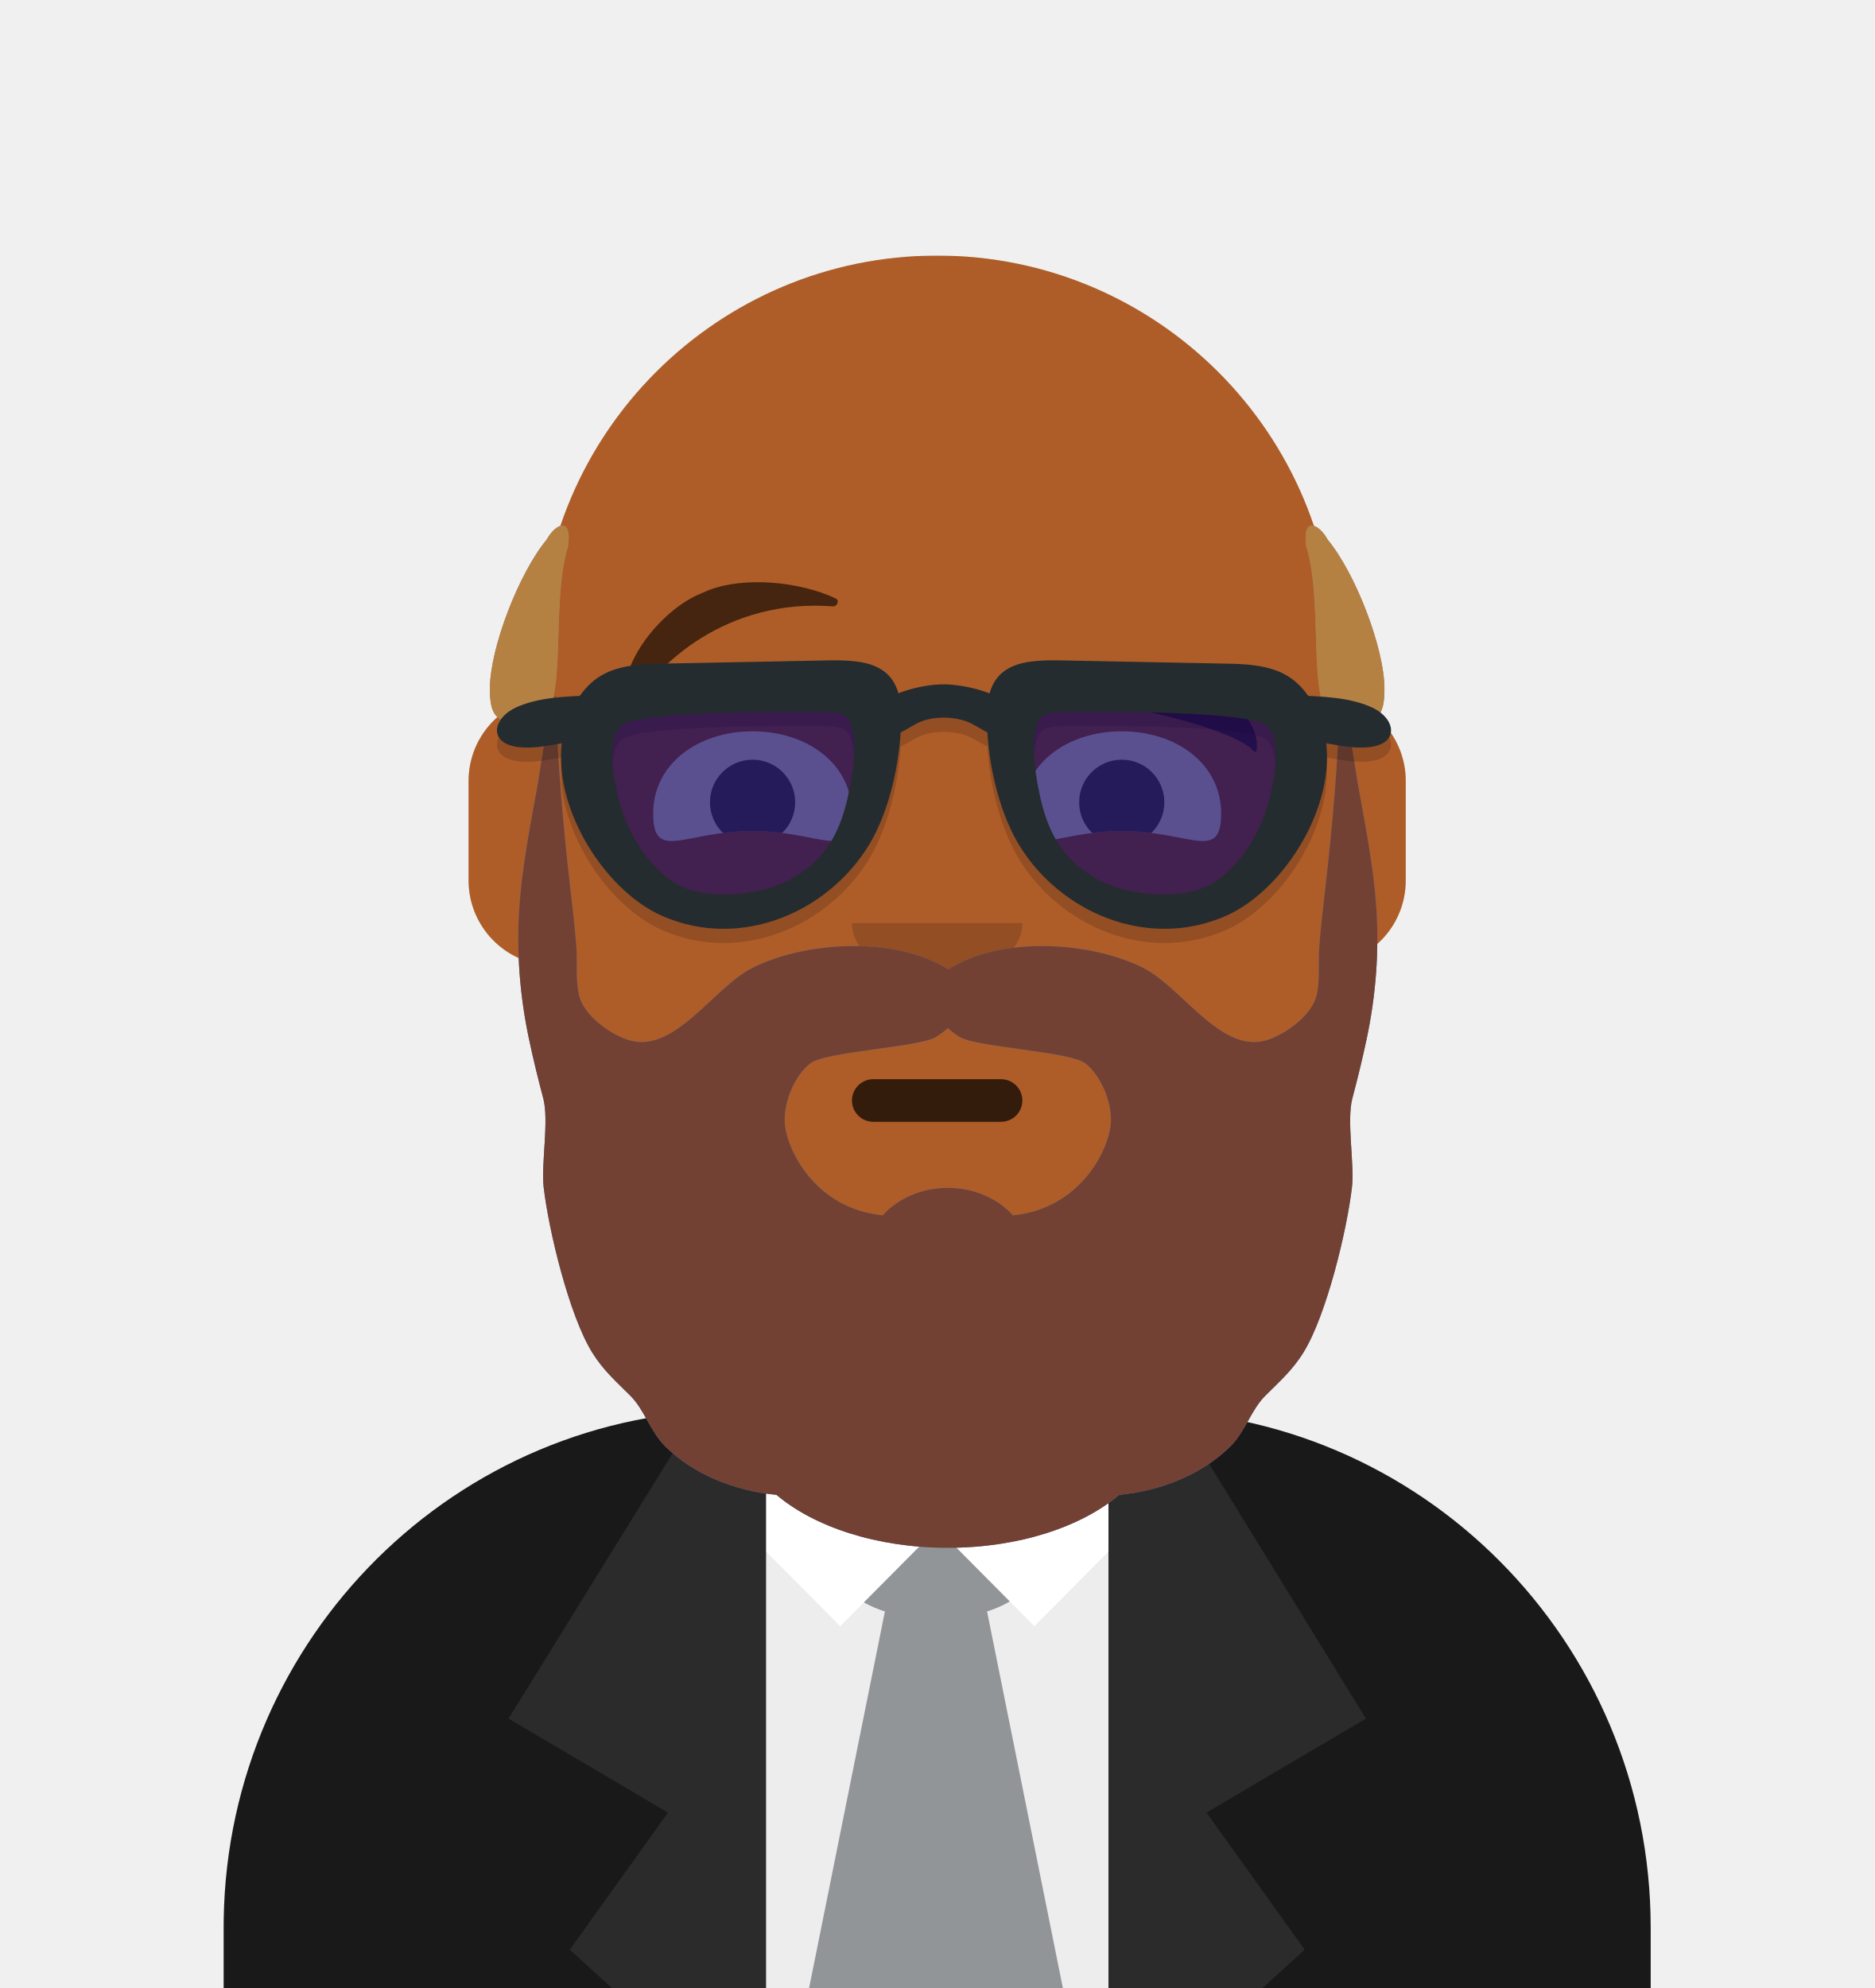
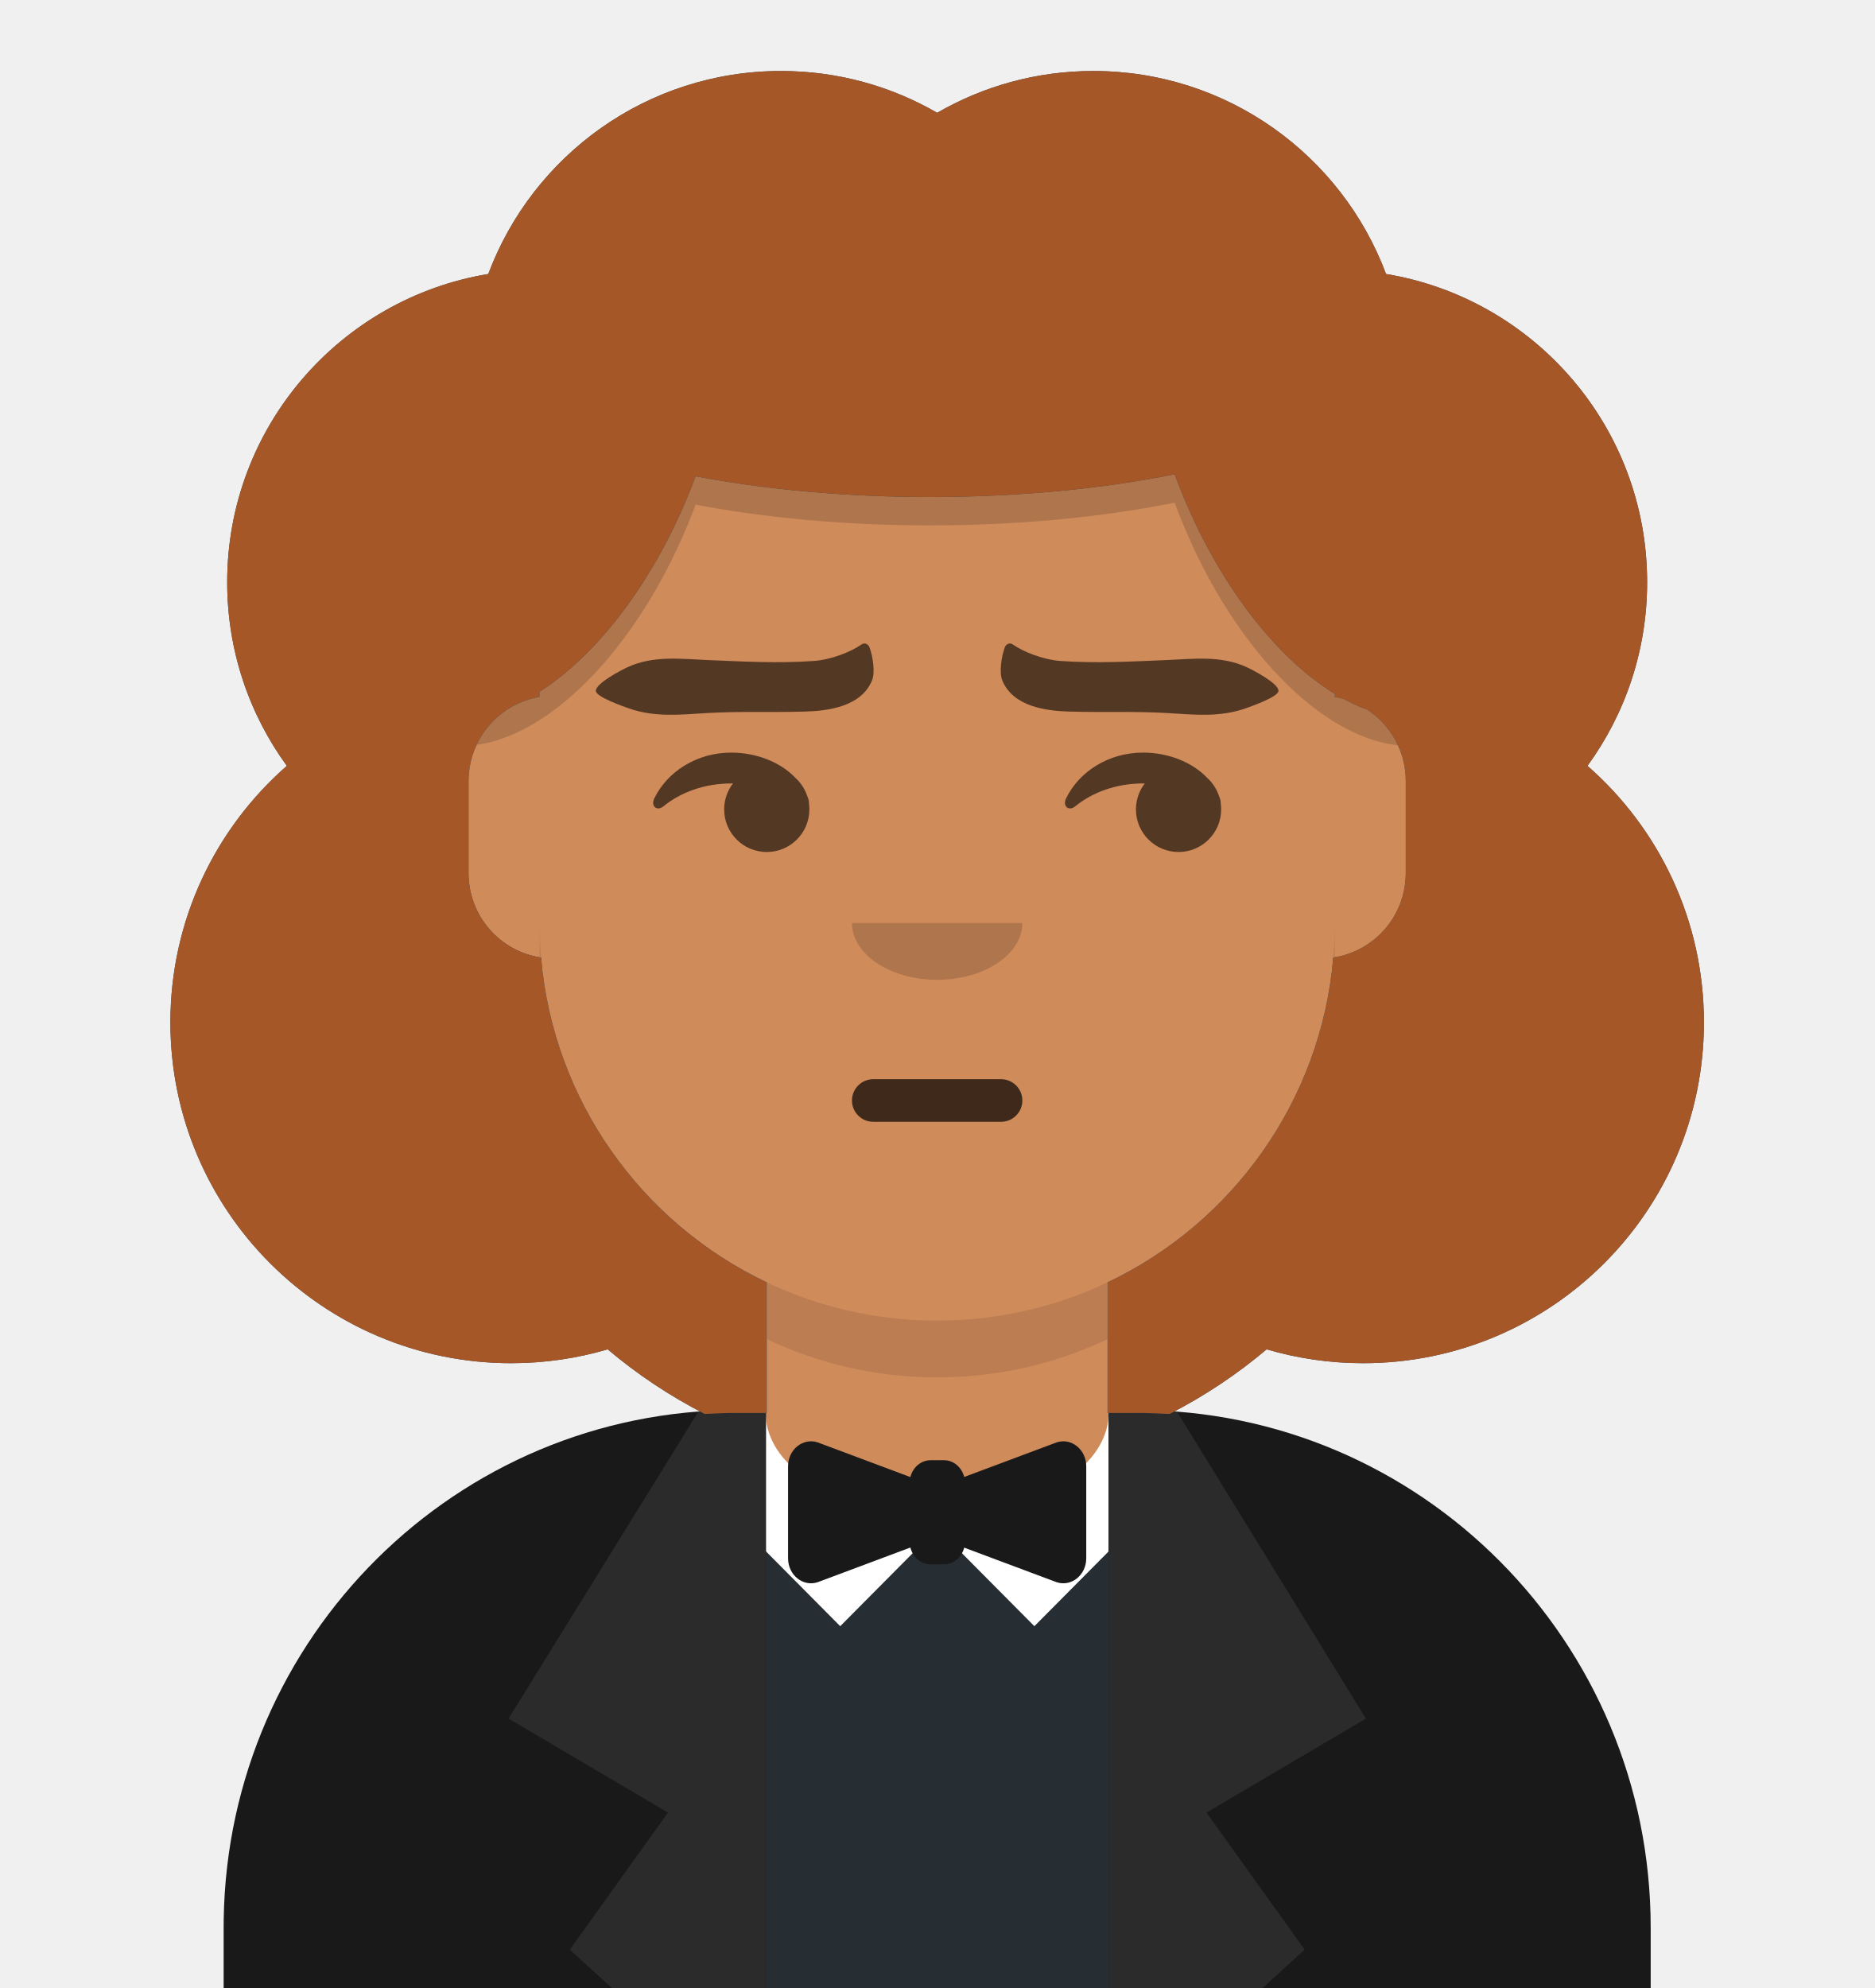
<svg xmlns="http://www.w3.org/2000/svg" xmlns:ns2="http://design.blush" xmlns:xlink="http://www.w3.org/1999/xlink" width="264px" height="280px" viewBox="0 0 264 280" version="1.1">
  <defs>
    <path d="M100,0 C130.928,-5.68137151e-15 156,25.072 156,56 L156.001,62.166 C161.676,63.119 166,68.054 166,74 L166,88 C166,94.052 161.519,99.058 155.694,99.881 C153.628,119.686 141.238,136.422 124.001,144.61 L124,163 L128,163 C167.765,163 200,195.235 200,235 L200,244 L0,244 L0,235 C-4.86974701e-15,195.235 32.235,163 72,163 L76,163 L76,144.611 C58.763,136.422 46.372,119.687 44.305,99.881 C38.481,99.058 34,94.052 34,88 L34,74 C34,68.054 38.325,63.118 44,62.166 L44,56 C44,25.072 69.072,5.68137151e-15 100,0 Z" id="transparent_path-1" />
    <path d="M83,36.348 C83,52.629 105.162,65.828 132.5,65.828 C159.838,65.828 182,52.629 182,36.348 C182,34.985 181.845,33.645 181.544,32.331 C210.784,41.488 232,68.792 232,101.052 L232,110 L32,110 L32,101.052 C32,68.397 53.739,40.82 83.534,32.002 C83.182,33.421 83,34.871 83,36.348 Z" id="transparent_path-3" />
    <rect id="transparent_path-5" x="0" y="0" width="264" height="280" />
    <path d="M74,0 C114.869,0 148,33.131 148,74 L148,84.148 L148,197.608 C135.525,187.237 119.491,181 102,181 L102,181 L98,181 L98,162.611 C115.531,154.283 128.048,137.115 129.791,116.867 C135.569,116.002 140,111.019 140,105 L140,105 L140,92 C140,87.354 137.359,83.324 133.497,81.33 C132.724,81.05 131.952,80.748 131.181,80.426 C130.795,80.32 130.401,80.233 130,80.166 L130,80.166 L130,79.917 C117.224,74.234 104.878,63.071 96.11,47.885 C93.175,42.801 90.831,37.595 89.066,32.397 C80.431,42.941 67.745,53.602 52.342,62.495 C42.778,68.017 33.147,72.291 24,75.266 L24,137.247 C29.602,148.318 38.773,157.278 50,162.611 L50,162.611 L50,181 L46,181 C38.327,181 30.935,182.2 24,184.423 L24,230 C24,244.106 13.569,255.776 0,257.716 L0,74 C0,33.131 33.131,0 74,0 Z" id="transparent_path-7" />
  </defs>
  <g id="transparent_Avataaar/Default" stroke="none" stroke-width="1" fill="none" fill-rule="evenodd">
    <g id="transparent_Body" transform="translate(32, 36)">
      <mask id="transparent_mask-2" fill="white">
        <use xlink:href="#transparent_path-1" />
      </mask>
      <use fill="#D0C6AC" xlink:href="#transparent_path-1" />
-       <g id="transparent_Skin-Color" mask="url(#transparent_mask-2)" fill="#AE5D29">
+       <g id="transparent_Skin-Color" mask="url(#transparent_mask-2)" fill="#D08B5B">
        <g transform="translate(-32, 0)" id="transparent_Color">
          <rect x="0" y="0" width="264" height="244" />
        </g>
      </g>
      <path d="M44,94 C44,124.928 69.072,150 100,150 C130.928,150 156,124.928 156,94 L156,94 L156,102 C156,132.928 130.928,158 100,158 C69.072,158 44,132.928 44,102 Z" id="transparent_Neck-Shadow" fill-opacity="0.1" fill="#000000" mask="url(#transparent_mask-2)" />
    </g>
    <g id="transparent_Clothing" transform="translate(0, 170)">
-       <g id="shirt_wick_Clothing/Shirt Wick" stroke="none" stroke-width="1" fill="none" fill-rule="evenodd">
-         <g id="shirt_wick_Wick-suit" transform="translate(31.5, 28.6)">
-           <path d="M124.38,3.001 L128.36,3.001 C167.926,3.001 200,34.435 200,73.212 L200,81.988 L1,81.988 L1,73.212 L1.01,72.05 C1.642,33.81 33.47,3.001 72.64,3.001 L76.62,3.001 C76.62,3.001 76.424,15.113 100.492,15.113 C124.56,15.113 124.38,3.001 124.38,3.001" id="shirt_wick_Fill-1" fill="#EDEDED" />
-           <path d="M118.325,81.988 L107.53,28.367 C111.541,27.077 114.229,24.748 114.229,22.08 C114.229,18.016 108.007,14.72 100.334,14.72 C92.66,14.72 86.439,18.016 86.439,22.08 C86.439,24.748 89.127,27.077 93.138,28.367 L82.344,81.988 L118.325,81.988 Z" id="shirt_wick_Fabric-Color" fill="#929598" ns2:color="Top-500" />
-           <path d="M86.846,30.44 L100.52,16.669 L114.194,30.44 L142.147,2.288 C137.77,1.454 133.258,1 128.639,1 L124.619,1 C124.619,1 124.801,13.573 100.491,13.573 C76.181,13.573 76.38,1 76.38,1 L72.36,1 C67.753,1 63.253,1.45 58.885,2.28 L86.846,30.44 Z" id="shirt_wick_Fill-7" fill="#FFF" />
-           <path d="M128.64,0.001 L124.641,0.001 L124.641,81.988 L201,81.988 L201,72.879 C201,32.629 168.604,0.001 128.64,0.001" id="shirt_wick_Fill-9" fill="#191919" />
-           <path d="M76.38,0.001 L72.36,0.001 C32.796,0.001 0.649,31.98 0.009,71.673 L0,72.879 L0,81.988 L76.38,81.988 L76.38,0.001 Z" id="shirt_wick_Fill-12" fill="#191919" />
-           <path d="M66.874,0.206 L40.133,43.457 L62.585,56.695 L48.758,75.998 L55.328,81.988 L76.38,81.988 L76.38,0.001 C76.38,0.001 73.265,0.043 66.874,0.206" id="shirt_wick_Fill-15" fill="#2B2B2B" />
-           <path d="M134.28,0.225 L160.887,43.458 L138.436,56.694 L152.264,75.998 L145.691,81.988 L124.64,81.987 L124.64,-0.001 C124.64,-0.001 127.889,0.062 134.28,0.225" id="shirt_wick_Fill-18" fill="#2B2B2B" />
+       <g id="bond_suit_Clothing/Bond Suit" stroke="none" stroke-width="1" fill="none" fill-rule="evenodd">
+         <g id="bond_suit_Suit" transform="translate(31.5, 28.6)">
+           <path d="M124.38,3.001 L128.36,3.001 C167.926,3.001 200,34.435 200,73.212 L200,81.988 L1,81.988 L1,73.212 L1.01,72.05 C1.642,33.81 33.47,3.001 72.64,3.001 L76.62,3.001 C76.62,3.001 76.424,15.113 100.492,15.113 C124.56,15.113 124.38,3.001 124.38,3.001" id="bond_suit_Fabric-Color" fill="#262E33" ns2:color="Top-500" />
+           <path d="M86.846,30.44 L100.52,16.669 L114.194,30.44 L142.147,2.288 C137.77,1.454 133.258,1 128.639,1 L124.619,1 C124.619,1 124.801,13.573 100.491,13.573 C76.181,13.573 76.38,1 76.38,1 L72.36,1 C67.753,1 63.253,1.45 58.885,2.28 L86.846,30.44 Z" id="bond_suit_Fill-7" fill="#FFF" />
+           <path d="M128.64,0.001 L124.641,0.001 L124.641,81.988 L201,81.988 L201,72.879 C201,32.629 168.604,0.001 128.64,0.001" id="bond_suit_Fill-9" fill="#191919" />
+           <path d="M76.38,0.001 L72.36,0.001 C32.796,0.001 0.649,31.98 0.009,71.673 L0,72.879 L0,81.988 L76.38,81.988 L76.38,0.001 Z" id="bond_suit_Fill-12" fill="#191919" />
+           <path d="M66.874,0.206 L40.133,43.457 L62.585,56.695 L48.758,75.998 L55.328,81.988 L76.38,81.988 L76.38,0.001 C76.38,0.001 73.265,0.043 66.874,0.206" id="bond_suit_Fill-15" fill="#2B2B2B" />
+           <path d="M134.28,0.225 L160.887,43.458 L138.436,56.694 L152.264,75.998 L145.691,81.988 L124.64,81.987 L124.64,-0.001 C124.64,-0.001 127.889,0.062 134.28,0.225" id="bond_suit_Fill-18" fill="#2B2B2B" />
+           <path d="M117.319,4.557 L104.309,9.425 C103.96,8.066 102.826,7.065 101.468,7.065 L99.573,7.065 C98.209,7.065 97.073,8.073 96.727,9.439 L83.681,4.557 C81.601,3.864 79.5,5.557 79.5,7.925 L79.5,20.876 C79.5,23.243 81.601,24.936 83.681,24.243 L96.727,19.362 C97.073,20.727 98.209,21.735 99.573,21.735 L101.468,21.735 C102.826,21.735 103.96,20.733 104.309,19.376 L117.319,24.243 C119.399,24.936 121.5,23.243 121.5,20.876 L121.5,7.925 C121.5,5.557 119.399,3.864 117.319,4.557" id="bond_suit_Fill-1" fill="#191919" />
        </g>
      </g>
    </g>
    <g id="transparent_Face" transform="translate(76, 82)" fill="#000000">
      <g id="transparent_Mouth" transform="translate(2, 52)">
        <g id="serious_Mouth/Serious" stroke="none" stroke-width="1" fill="none" fill-rule="evenodd" fill-opacity="0.7">
          <rect id="serious_Why-so-serious?" fill="#000000" x="42" y="18" width="24" height="6" rx="3" />
        </g>
      </g>
      <g id="transparent_Nose" transform="translate(28, 40)" fill-opacity="0.16">
        <g id="default_Nose/Default" stroke="none" stroke-width="1" fill="none" fill-rule="evenodd" fill-opacity="0.16">
          <path d="M16,8 C16,12.418 21.373,16 28,16 L28,16 C34.627,16 40,12.418 40,8" id="default_Nose" fill="#000000" />
        </g>
      </g>
      <g id="transparent_Eyes" transform="translate(0, 8)">
-         <defs>
-           <path d="M14,14.048 C23.61,14.048 28,18.499 28,11.562 C28,4.624 21.732,0 14,0 C6.268,0 0,4.624 0,11.562 C0,18.499 4.39,14.048 14,14.048 Z" id="squint_path-1" />
-           <path d="M14,14.048 C23.61,14.048 28,18.499 28,11.562 C28,4.624 21.732,0 14,0 C6.268,0 0,4.624 0,11.562 C0,18.499 4.39,14.048 14,14.048 Z" id="squint_path-3" />
-         </defs>
-         <g id="squint_Eyes/Squint-😊" stroke="none" stroke-width="1" fill="none" fill-rule="evenodd">
-           <g id="squint_Eye" transform="translate(16, 13)">
-             <mask id="squint_mask-2" fill="white">
-               <use xlink:href="#squint_path-1" />
-             </mask>
-             <use id="squint_The-white-stuff" fill="#FFFFFF" xlink:href="#squint_path-1" />
-             <circle fill-opacity="0.7" fill="#000000" mask="url(#squint_mask-2)" cx="14" cy="10" r="6" />
-           </g>
-           <g id="squint_Eye" transform="translate(68, 13)">
-             <mask id="squint_mask-4" fill="white">
-               <use xlink:href="#squint_path-3" />
-             </mask>
-             <use id="squint_Eyeball-Mask" fill="#FFFFFF" xlink:href="#squint_path-3" />
-             <circle fill-opacity="0.7" fill="#000000" mask="url(#squint_mask-4)" cx="14" cy="10" r="6" />
-           </g>
+         <g id="side_Eyes/Side-😒" stroke="none" stroke-width="1" fill="none" fill-rule="evenodd" fill-opacity="0.6">
+           <path d="M26.998,16 C30.502,16 33.891,17.314 36.018,19.543 C36.764,20.217 37.341,21.076 37.676,22.049 C37.726,22.166 37.772,22.286 37.815,22.407 C37.909,22.67 37.947,22.92 37.94,23.142 C37.979,23.422 38,23.708 38,24 C38,27.314 35.314,30 32,30 C28.686,30 26,27.314 26,24 C26,22.625 26.463,21.358 27.241,20.346 C27.16,20.344 27.079,20.344 26.998,20.344 C23.257,20.344 19.874,21.579 17.438,23.572 C16.547,24.3 15.62,23.558 16.16,22.447 C18.007,18.649 22.164,16 26.998,16 Z" id="side_Eye" fill="#000000" />
+           <path d="M84.998,16 C88.502,16 91.891,17.314 94.018,19.543 C94.764,20.217 95.341,21.076 95.676,22.049 C95.726,22.166 95.772,22.286 95.815,22.407 C95.909,22.67 95.947,22.92 95.94,23.142 C95.979,23.422 96,23.708 96,24 C96,27.314 93.314,30 90,30 C86.686,30 84,27.314 84,24 C84,22.625 84.463,21.358 85.241,20.346 C85.16,20.344 85.079,20.344 84.998,20.344 C81.257,20.344 77.874,21.579 75.438,23.572 C74.547,24.3 73.62,23.558 74.16,22.447 C76.007,18.649 80.164,16 84.998,16 Z" id="side_Eye" fill="#000000" />
        </g>
      </g>
      <g id="transparent_Eyebrow" fill-opacity="0.6">
-         <g id="up_down_natural_Eyebrow/Natural/Up-Down-Natural" stroke="none" stroke-width="1" fill="none" fill-rule="evenodd" fill-opacity="0.6">
-           <path d="M22.766,1.578 L23.677,1.176 C28.919,-0.905 36.865,-0.033 41.723,2.299 C42.29,2.571 41.902,3.452 41.321,3.407 C26.402,2.256 16.358,11.553 12.946,17.847 C12.845,18.034 12.539,18.055 12.464,17.881 C10.156,12.562 16.913,3.896 22.766,1.578 Z" id="up_down_natural_Eye-Browse-Reddit" fill="#000000" />
-           <path d="M86.535,12.025 C92.342,12.293 101.73,16.512 101.488,22.368 C101.48,22.56 101.199,22.644 101.061,22.497 C98.306,19.537 78.746,16.547 71.856,18.132 C71.226,18.277 70.747,17.655 71.146,17.206 C74.568,13.357 81.333,11.779 86.535,12.025 Z" id="up_down_natural_Eyebrow" fill="#000000" transform="translate(86.24651, 17.28591) rotate(5) translate(-86.24651, -17.28591) " />
+         <g id="flat_natural_Eyebrow/Natural/Flat-Natural" stroke="none" stroke-width="1" fill="none" fill-rule="evenodd" fill-opacity="0.6">
+           <path d="M38.569,10.702 C33.587,11.238 28.655,11.134 23.656,11.101 C19.823,11.076 15.92,10.689 12.325,12.509 C11.636,12.857 7.877,14.945 8.003,16.011 C8.104,16.863 12.013,18.064 12.717,18.284 C16.428,19.445 19.924,18.928 23.687,18.57 C28.302,18.132 32.914,18.175 37.532,17.874 C40.642,17.672 45.422,16.977 46.829,13.148 C47.253,11.995 46.815,9.734 46.307,8.506 C46.105,8.018 45.563,7.85 45.169,8.149 C43.756,9.222 40.985,10.443 38.569,10.702" id="flat_natural_Fill-10" fill="#000000" transform="translate(27.5, 13.5) rotate(2) translate(-27.5, -13.5) " />
+           <path d="M95.569,10.702 C90.587,11.238 85.655,11.134 80.656,11.101 C76.823,11.076 72.92,10.689 69.325,12.509 C68.636,12.857 64.877,14.945 65.003,16.011 C65.104,16.863 69.013,18.064 69.717,18.284 C73.428,19.445 76.924,18.928 80.687,18.57 C85.302,18.132 89.914,18.175 94.532,17.874 C97.642,17.672 102.422,16.977 103.829,13.148 C104.253,11.995 103.815,9.734 103.307,8.506 C103.105,8.018 102.563,7.85 102.169,8.149 C100.756,9.222 97.985,10.443 95.569,10.702" id="flat_natural_Fill-10" fill="#000000" transform="translate(84.5, 13.5) scale(-1, 1) rotate(2) translate(-84.5, -13.5) " />
        </g>
      </g>
    </g>
    <g id="transparent_Top">
      <defs>
-         <path d="M11,3 C8.34,11.477 11.417,27.914 6,28 C0.924,28.071 0,26.994 0,23 C0,17.344 4.041,6.778 8,2 C9.176,-0.171 11.619,-1.432 11,3 Z M115,3 C114.381,-1.432 116.824,-0.171 118,2 C121.959,6.778 126,17.344 126,23 C126,26.994 125.076,28.071 120,28 C114.583,27.914 117.66,11.477 115,3 Z" id="sides_path-1" />
+         <path d="M130,0 C148.879,0 164.981,11.89 171.226,28.59 C192.088,32.037 208,50.16 208,72 C208,81.668 204.882,90.607 199.597,97.867 C209.651,106.665 216,119.591 216,134 C216,160.51 194.51,182 168,182 C163.279,182 158.717,181.318 154.407,180.048 C150.226,183.578 145.637,186.639 140.72,189.152 C139.55,189.077 138.372,189.029 137.187,189.01 L136,189 L132,189 L132.001,170.61 C149.531,162.282 162.048,145.114 163.791,124.867 C169.471,124.017 173.849,119.186 173.996,113.305 L174,113 L174,100 C174,95.776 171.817,92.061 168.518,89.923 C167.448,89.533 166.372,89.043 165.296,88.46 C164.874,88.338 164.441,88.24 164.001,88.166 L164.001,87.714 C155.32,82.411 146.765,71.175 141.45,56.799 C131.312,58.835 119.547,60 107,60 C95.039,60 83.788,58.941 73.981,57.079 C68.755,71.064 60.464,82.043 52.001,87.423 L52,88.166 C50.952,88.342 49.95,88.653 49.013,89.082 C48.941,89.118 48.868,89.152 48.795,89.186 C44.861,91.081 42.119,95.062 42.004,99.695 L42,100 L42,113 C42,119.019 46.431,124.003 52.209,124.867 C53.952,145.115 66.469,162.283 84,170.611 L84,189 L80,189 C78.414,189 76.84,189.051 75.28,189.152 C70.363,186.64 65.773,183.579 61.591,180.049 C57.283,181.318 52.721,182 48,182 C21.49,182 0,160.51 0,134 C0,119.591 6.349,106.665 16.402,97.866 C11.118,90.607 8,81.668 8,72 C8,50.16 23.912,32.037 44.775,28.59 C51.019,11.89 67.121,0 86,0 C94.015,0 101.529,2.143 108.001,5.887 C114.472,2.143 121.986,0 130,0 Z" id="curly_path-1" />
      </defs>
-       <g id="sides_Top/Short-Hair/Sides" stroke="none" stroke-width="1" fill="none" fill-rule="evenodd">
-         <g id="sides_Facial-Hair" transform="translate(49, 72)">
-           <defs>
-             <path d="M65.18,77.737 C67.363,76.105 80.407,75.479 82.758,74.089 C83.492,73.655 84.061,73.216 84.5,72.78 C84.939,73.216 85.509,73.655 86.242,74.089 C88.593,75.479 101.637,76.105 103.82,77.737 C106.03,79.391 107.644,83.185 107.467,86.151 C107.255,89.71 103.361,98.203 93.672,99.181 C91.558,96.828 88.237,95.31 84.5,95.31 C80.763,95.31 77.442,96.828 75.328,99.181 C65.639,98.203 61.745,89.71 61.533,86.151 C61.357,83.185 62.97,79.391 65.18,77.737 M103.142,94.906 C103.143,94.906 103.145,94.905 103.146,94.905 C103.144,94.905 103.143,94.906 103.142,94.906 M65.845,94.901 C65.849,94.903 65.857,94.906 65.862,94.908 C65.857,94.906 65.851,94.903 65.845,94.901 M144.863,55.985 C144.474,50.03 143.278,44.152 142.234,38.286 C141.953,36.707 140.424,26 139.735,26 C139.502,35.109 138.702,44.08 137.67,53.139 C137.361,55.848 137.038,58.556 136.825,61.274 C136.654,63.47 136.96,66.122 136.428,68.246 C135.749,70.952 132.348,73.478 129.703,74.411 C123.103,76.737 117.598,67.108 111.961,64.291 C104.643,60.635 92.064,59.764 84.582,64.53 C76.936,59.764 64.357,60.635 57.039,64.291 C51.402,67.108 45.897,76.737 39.297,74.411 C36.652,73.478 33.25,70.952 32.572,68.246 C32.04,66.122 32.346,63.47 32.175,61.274 C31.962,58.556 31.639,55.848 31.33,53.139 C30.298,44.08 29.497,35.109 29.265,26 C28.576,26 27.047,36.707 26.766,38.286 C25.722,44.152 24.526,50.03 24.138,55.985 C23.739,62.105 24.215,68.167 25.47,74.163 C26.069,77.028 26.769,79.876 27.519,82.704 C28.353,85.847 27.199,91.966 27.572,95.192 C28.279,101.296 31.154,113.2 34.383,118.451 C35.944,120.989 37.773,122.574 39.816,124.619 C41.783,126.588 42.604,129.64 44.726,131.737 C48.682,135.645 54.446,137.971 60.366,138.543 C65.677,143.05 74.506,146 84.5,146 C94.495,146 103.323,143.05 108.635,138.543 C114.554,137.971 120.318,135.645 124.274,131.737 C126.396,129.64 127.217,126.588 129.184,124.619 C131.226,122.574 133.056,120.989 134.617,118.451 C137.846,113.2 140.721,101.296 141.428,95.192 C141.801,91.966 140.647,85.847 141.481,82.704 C142.232,79.876 142.931,77.028 143.531,74.163 C144.785,68.167 145.261,62.105 144.863,55.985 Z" id="beard_magestic_path-1" />
-           </defs>
-           <g id="beard_magestic_Facial-Hair/Beard-Magestic" stroke="none" stroke-width="1" fill="none" fill-rule="evenodd">
-             <mask id="beard_magestic_mask-2" fill="white">
-               <use xlink:href="#beard_magestic_path-1" />
-             </mask>
-             <use id="beard_magestic_Glorious-Beard" fill="#5E7AA9" xlink:href="#beard_magestic_path-1" />
-             <g id="beard_magestic_Facial-Hair-Color" mask="url(#beard_magestic_mask-2)" fill="#724133">
-               <rect id="beard_magestic_Color" x="0" y="0" width="168" height="152" />
-             </g>
-           </g>
-         </g>
-         <g id="sides_Hair" transform="translate(69, 74)">
-           <mask id="sides_mask-2" fill="white">
-             <use xlink:href="#sides_path-1" />
+       <g id="curly_Top/Long-Hair/Curly" stroke="none" stroke-width="1" fill="none" fill-rule="evenodd" transform="translate(-1 0)">
+         <path d="M132,26 C142.357,26 152.181,26.794 160.997,28.216 C183.45,38.748 199,61.558 199,88 L199.001,105.044 C187.518,104.675 173.963,90.899 166.557,71.088 L166.45,70.798 L165.466,70.993 C155.554,72.909 144.143,74 132,74 C120.038,74 108.788,72.941 98.98,71.079 L99.234,70.394 C91.986,90.307 78.515,104.294 67,105.022 L67,88 C67,61.173 83.006,38.084 105.989,27.762 C114.017,26.627 122.798,26 132,26 Z M166.446,70.785 L166.45,70.798 L166.452,70.799 L166.446,70.785 Z" id="curly_Shadow" fill-opacity="0.16" fill="#000000" />
+         <g id="curly_Hair" transform="translate(25, 10)">
+           <mask id="curly_mask-2" fill="white">
+             <use xlink:href="#curly_path-1" />
          </mask>
-           <use id="sides_Sides" fill="#9E7A7A" xlink:href="#sides_path-1" />
-           <g id="sides_Hair-Color" mask="url(#sides_mask-2)" fill="#B58143">
-             <g transform="translate(-69, -74)" id="sides_Color">
+           <use id="curly_Curly!" fill="#314756" xlink:href="#curly_path-1" />
+           <g id="curly_Hair-Color" mask="url(#curly_mask-2)" fill="#A55728">
+             <g transform="translate(-24, -10)" id="curly_Color">
              <rect x="0" y="0" width="264" height="280" />
            </g>
          </g>
        </g>
-         <g id="sides_Accessory" transform="translate(62, 85)">
-           <g id="sunglasses_2_Accesories/Sunglasses" stroke="none" stroke-width="1" fill="none" fill-rule="evenodd">
-             <path d="M88.421,10.032 L111.712,10.488 L112.419,10.517 C116.717,10.731 119.842,11.561 122.259,15.005 L123.271,15.061 C125.985,15.224 128.816,15.52 131.242,16.639 C134.626,18.201 135.149,21.739 130.882,22.226 C128.961,22.446 127.037,22.083 125.144,21.745 L124.805,21.691 C125.909,31.152 118.598,42.56 110.577,46.037 C99.6,50.797 87.338,45.529 81.534,36.004 C78.908,31.693 77.391,25.488 77.068,20.143 C76.249,19.745 75.467,19.22 74.719,18.855 C72.712,17.877 69.381,17.757 67.213,18.855 C66.467,19.233 65.684,19.762 64.861,20.159 C64.536,25.501 63.02,31.699 60.396,36.006 C54.592,45.532 42.329,50.799 31.352,46.039 C23.331,42.562 16.019,31.153 17.125,21.691 L16.787,21.745 L15.912,21.9 C14.303,22.181 12.675,22.412 11.049,22.226 C6.782,21.739 7.305,18.201 10.69,16.639 C13.419,15.38 16.66,15.162 19.672,15.006 C22.089,11.563 25.214,10.733 29.511,10.52 L30.218,10.491 L54.367,10.014 C59.191,9.923 63.3,10.28 64.542,14.64 C66.63,13.826 69.047,13.385 70.891,13.385 C72.75,13.385 75.24,13.833 77.383,14.659 C78.688,10.021 83.224,9.892 88.421,10.032 Z M54.679,17.284 L53.174,17.263 C48.255,17.217 28.018,17.153 25.616,19.149 C23.226,21.134 24.534,27.073 25.157,29.556 C26.22,33.8 28.64,38.06 32.172,40.752 C35.161,43.03 38.987,43.188 42.599,42.839 L42.814,42.815 C42.576,42.827 44.28,42.588 44.629,42.522 L44.661,42.516 C45.73,42.286 46.799,41.983 47.811,41.564 C49.717,40.775 51.508,39.619 52.978,38.169 C55.767,35.414 56.965,31.723 57.685,27.955 C58.157,25.487 58.555,22.671 58.146,20.165 C57.767,17.846 56.758,17.355 54.679,17.284 L54.679,17.284 Z M90.243,17.25 L87.681,17.273 C85.309,17.295 84.188,17.689 83.784,20.163 C83.374,22.668 83.772,25.485 84.244,27.952 C84.965,31.72 86.163,35.412 88.952,38.166 C90.421,39.616 92.213,40.772 94.119,41.562 C94.962,41.911 95.845,42.179 96.734,42.392 L97.268,42.513 C97.513,42.566 99.203,42.803 99.137,42.813 L98.986,42.802 C102.697,43.193 106.673,43.1 109.757,40.75 C113.29,38.058 115.709,33.798 116.773,29.554 L116.961,28.777 C117.607,26 118.481,20.948 116.314,19.147 C114.107,17.313 96.851,17.218 90.243,17.25 L90.243,17.25 Z" id="sunglasses_2_Shape" fill-opacity=".16" fill="#000" />
-             <g id="sunglasses_2_Sunglasses" transform="translate(8, 8)">
-               <path d="M47.01,6.277 C49.521,6.301 50.708,6.726 51.136,9.392 C51.569,12.092 51.148,15.128 50.648,17.787 C49.886,21.848 48.617,25.826 45.664,28.794 C44.109,30.358 42.212,31.603 40.194,32.454 C39.123,32.906 37.991,33.232 36.86,33.48 C36.529,33.552 33.706,33.948 35.438,33.747 C31.397,34.216 27.013,34.197 23.638,31.579 C19.898,28.678 17.337,24.086 16.211,19.513 C15.552,16.837 14.167,10.437 16.697,8.297 C19.595,5.845 47.01,6.277 47.01,6.277 L47.01,6.277 Z" id="sunglasses_2_shades" fill-opacity=".7" fill="#150662" />
-               <path d="M78.919,6.275 C76.408,6.299 75.221,6.724 74.794,9.389 C74.36,12.089 74.782,15.125 75.281,17.784 C76.044,21.845 77.313,25.824 80.265,28.792 C81.821,30.355 83.718,31.601 85.736,32.452 C86.807,32.903 87.939,33.23 89.07,33.477 C89.4,33.549 92.223,33.946 90.492,33.744 C94.533,34.214 98.917,34.195 102.292,31.577 C106.032,28.675 108.593,24.084 109.719,19.511 C110.378,16.834 111.762,10.434 109.233,8.294 C106.335,5.843 78.919,6.275 78.919,6.275 L78.919,6.275 Z" id="sunglasses_2_shades" fill-opacity=".7" fill="#150662" />
-               <g id="sunglasses_2_Glasses" fill="#252C2F">
-                 <path d="M46.249,7.275 C48.621,7.298 49.742,7.692 50.146,10.165 C50.555,12.671 50.157,15.487 49.685,17.955 C48.965,21.723 47.767,25.415 44.978,28.169 C43.508,29.619 41.717,30.775 39.811,31.564 C38.799,31.983 37.73,32.286 36.661,32.516 C36.349,32.583 33.682,32.95 35.318,32.764 C31.501,33.199 27.36,33.182 24.172,30.753 C20.64,28.06 18.22,23.8 17.157,19.556 C16.534,17.073 15.226,11.134 17.616,9.149 C20.353,6.875 46.249,7.275 46.249,7.275 L46.249,7.275 Z M22.218,0.49 C16.777,0.678 13.147,1.634 10.463,7.069 C5.546,17.03 13.963,31.969 23.352,36.039 C34.329,40.799 46.592,35.532 52.396,26.006 C55.469,20.962 57.022,13.323 56.922,7.504 C56.795,0.076 51.607,-0.13 45.509,0.034 L22.218,0.49 Z" id="sunglasses_2_Frame" />
-                 <path d="M79.681,7.273 C77.309,7.295 76.188,7.689 75.784,10.163 C75.374,12.668 75.772,15.485 76.244,17.952 C76.965,21.72 78.163,25.412 80.952,28.166 C82.421,29.616 84.213,30.772 86.119,31.562 C87.131,31.981 88.2,32.284 89.268,32.513 C89.581,32.58 92.247,32.948 90.612,32.761 C94.429,33.197 98.57,33.179 101.757,30.75 C105.29,28.058 107.709,23.798 108.773,19.554 C109.396,17.071 110.703,11.132 108.314,9.147 C105.576,6.872 79.681,7.273 79.681,7.273 L79.681,7.273 Z M103.712,0.488 C109.152,0.675 112.783,1.632 115.466,7.067 C120.384,17.028 111.967,31.966 102.577,36.037 C91.6,40.797 79.338,35.529 73.534,26.004 C70.461,20.96 68.907,13.321 69.007,7.501 C69.135,0.074 74.323,-0.132 80.421,0.032 L103.712,0.488 Z" id="sunglasses_2_Frame" />
-                 <path d="M13.197,4.927 C9.785,5.118 5.886,5.164 2.69,6.639 C-0.695,8.201 -1.218,11.739 3.049,12.226 C4.971,12.446 6.895,12.083 8.787,11.745 C10.337,11.468 12.442,11.558 13.906,10.966 C16.636,9.862 16.46,4.74 13.197,4.927" id="sunglasses_2_Frame" />
-                 <path d="M112.735,4.927 C116.147,5.118 120.046,5.164 123.242,6.639 C126.626,8.201 127.149,11.739 122.882,12.226 C120.961,12.446 119.037,12.083 117.144,11.745 C115.595,11.468 113.49,11.558 112.025,10.966 C109.296,9.862 109.471,4.74 112.735,4.927" id="sunglasses_2_Frame" />
-                 <path d="M73.109,7.013 C71.163,4.713 66.091,3.385 62.891,3.385 C59.691,3.385 54.768,4.713 52.822,7.013 C51.841,8.172 51.807,9.724 53.508,10.451 C55.626,11.357 57.517,9.714 59.213,8.855 C61.381,7.757 64.712,7.877 66.719,8.855 C68.427,9.688 70.305,11.357 72.423,10.451 C74.124,9.724 74.091,8.172 73.109,7.013" id="sunglasses_2_Frame" />
-               </g>
-             </g>
-           </g>
-         </g>
+         <g id="curly_Facial-Hair" transform="translate(49, 72)" />
+         <g id="curly_Accessory" transform="translate(62, 85)" />
      </g>
    </g>
  </g>
</svg>
